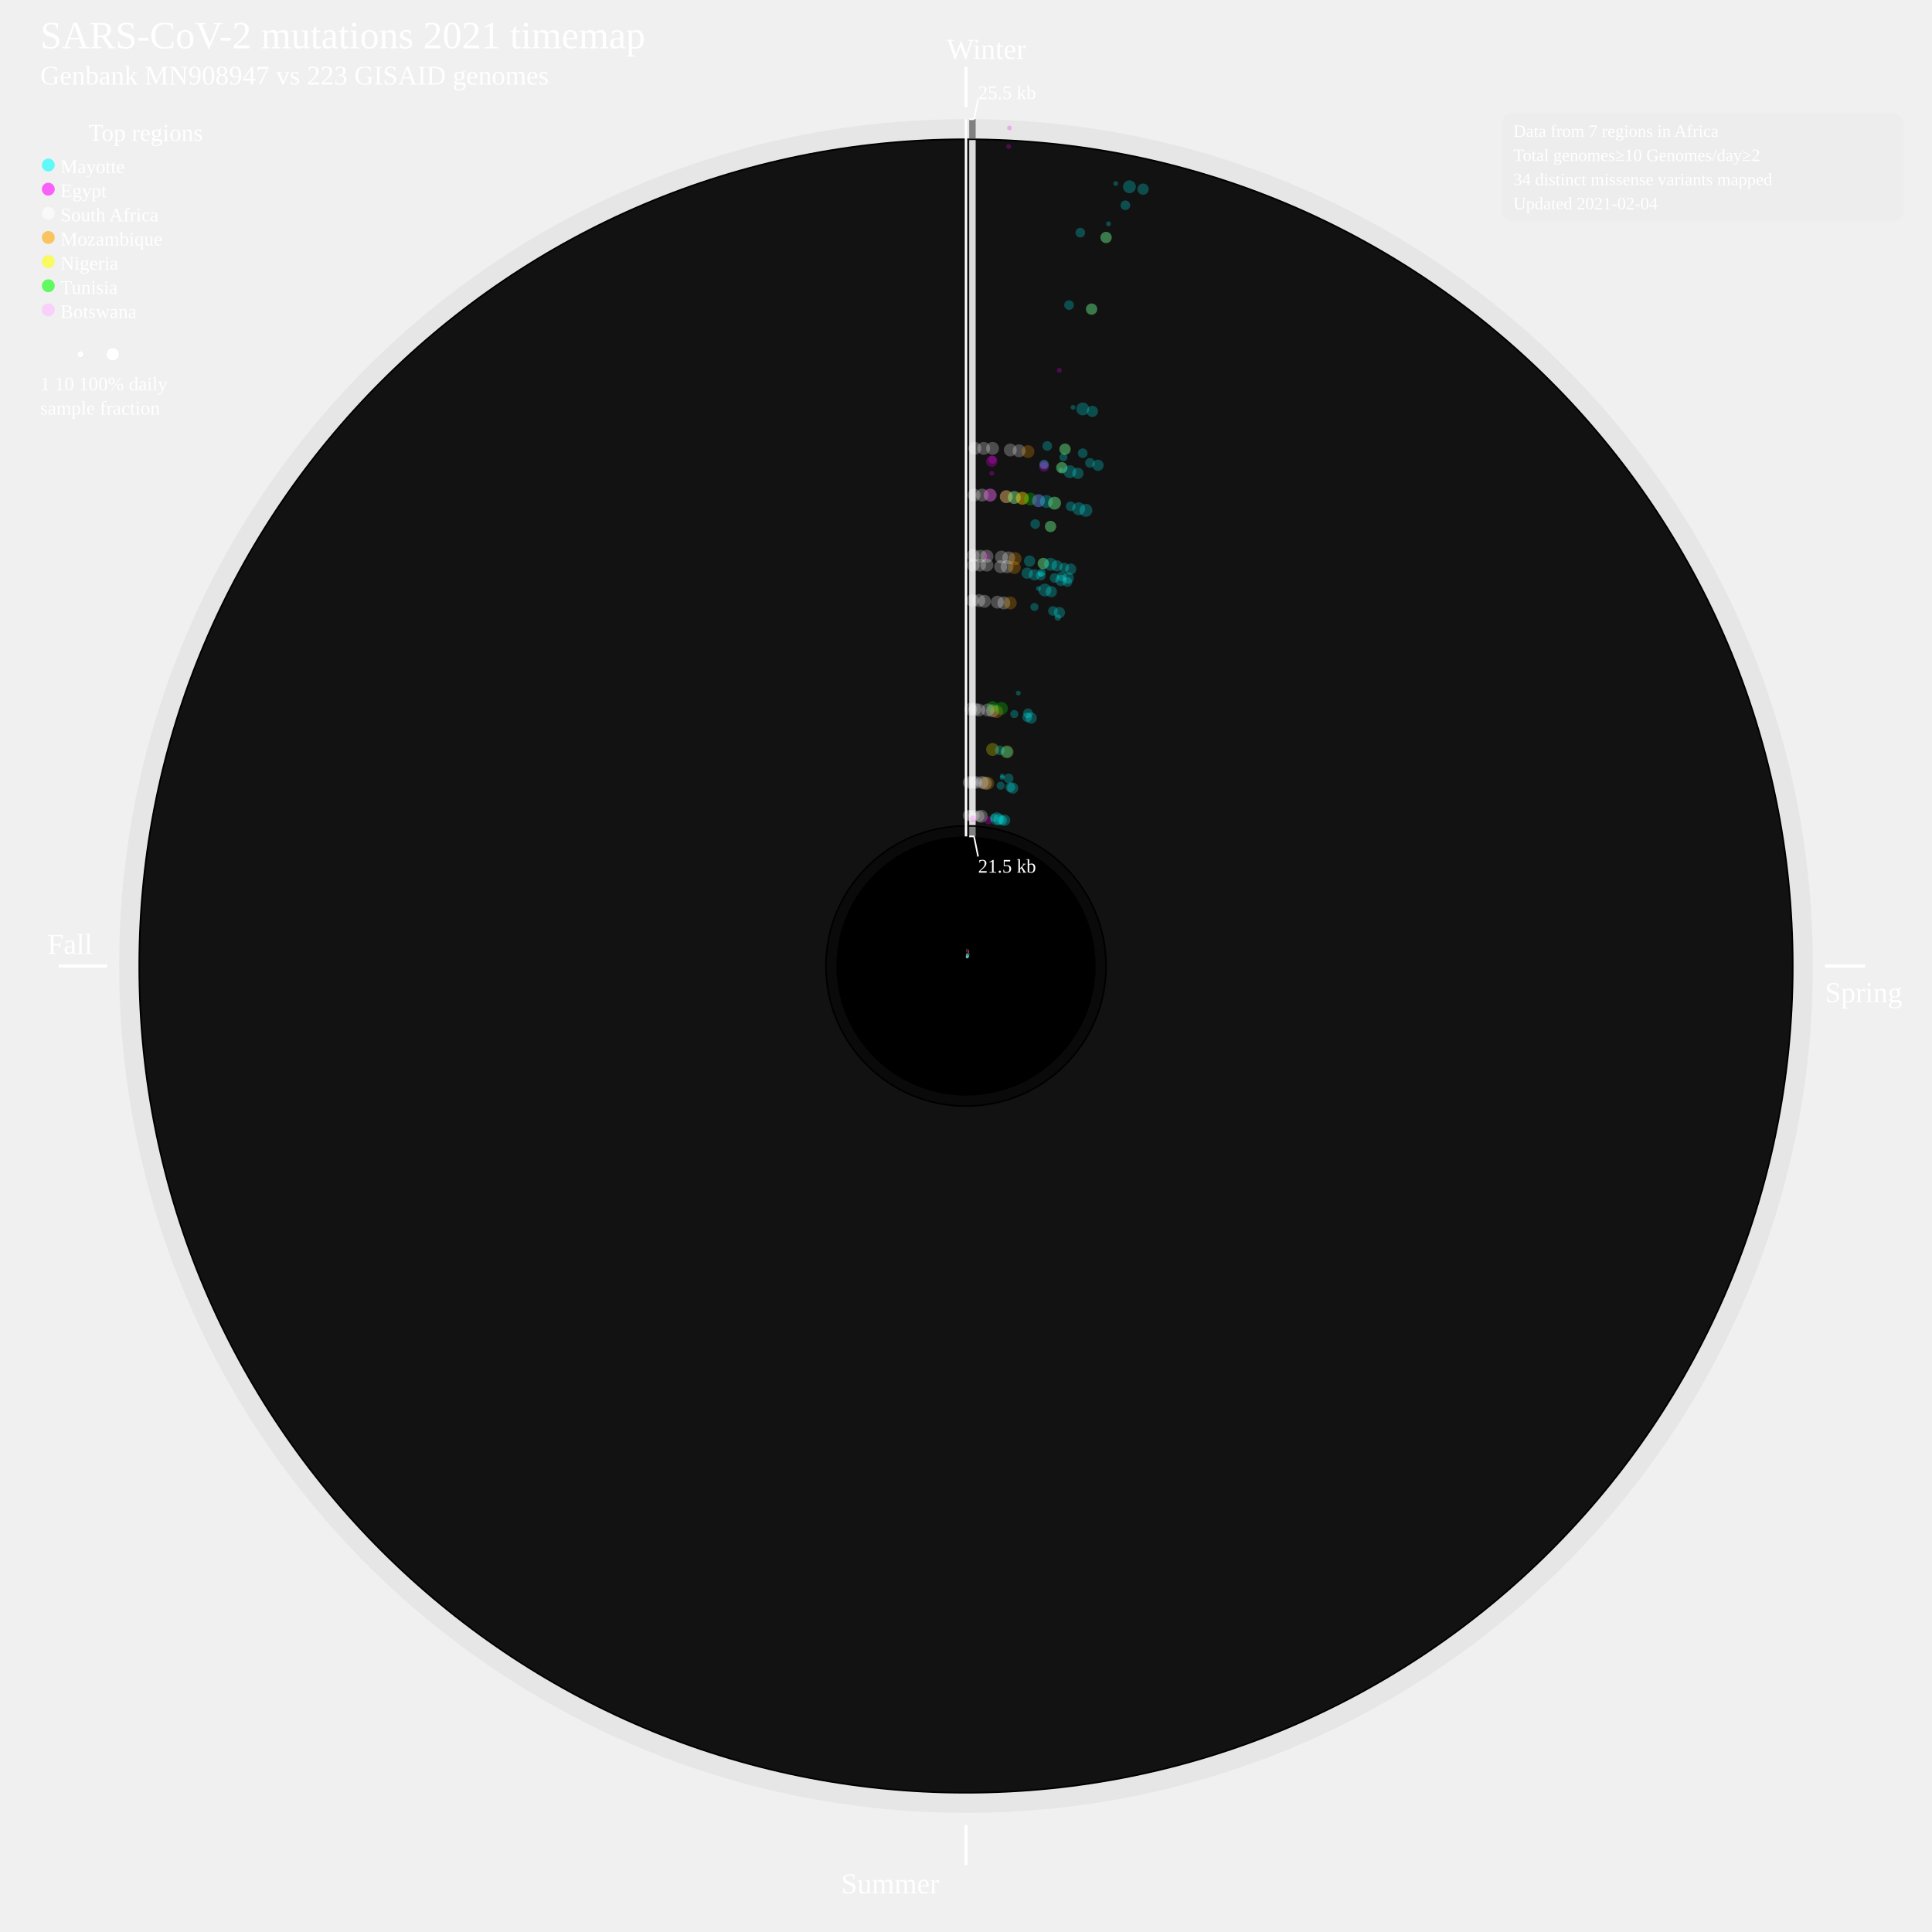
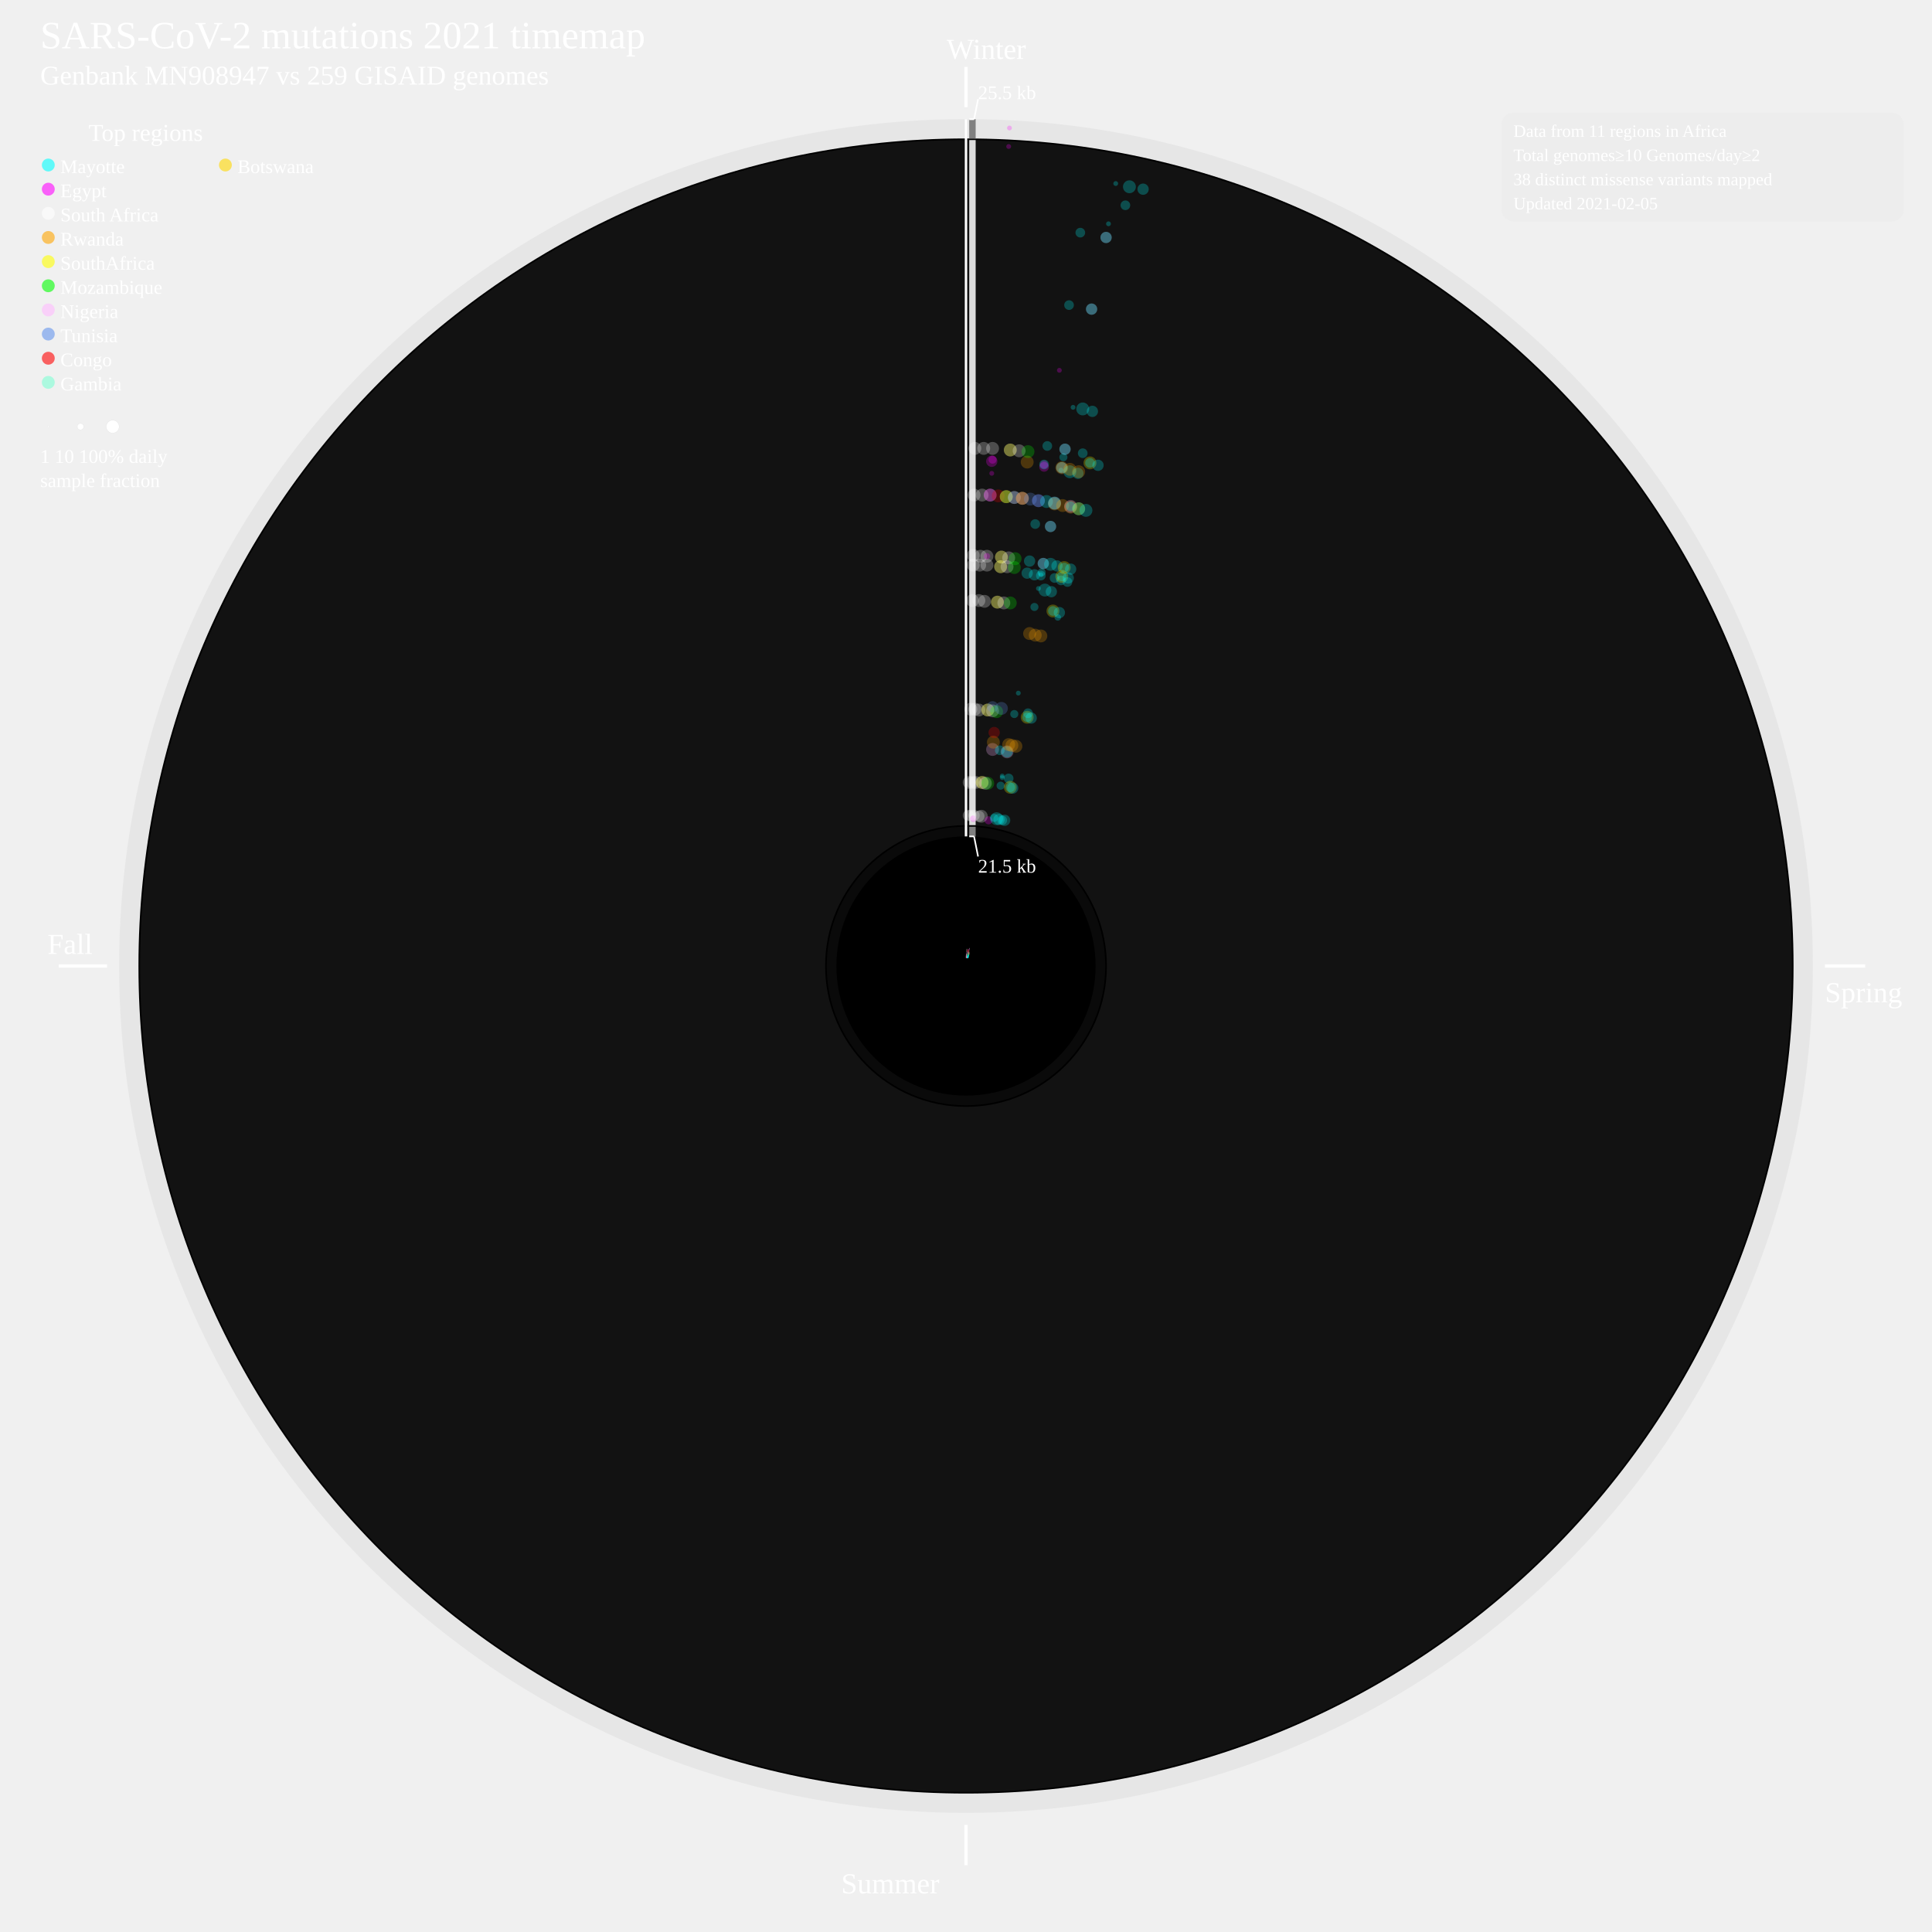
<svg xmlns="http://www.w3.org/2000/svg" width="2400" height="2400" style="background-color:black">
  <defs>
    <style type="text/css">
	.sb {
	stroke-width:0.8;
	stroke-opacity:50%;
	}
	.cv {
	stroke: none;
	fill-opacity:0.25;
	}
	a:link, a:visited {
	cursor: pointer;
	}
	a:hover, a:active {
	outline: dotted 2px yellow;
	}
	g:hover, g:active {
	outline: dotted 2px yellow;
	}
	</style>
  </defs>
  <circle cx="1200" cy="1200" r="1052" style="fill:grey;stroke:black;stroke-width:0;fill-opacity:0.085;" />
  <circle cx="1200" cy="1200" r="1028" style="fill:black;stroke:black;stroke-width:0;fill-opacity:1;" />
  <circle cx="1200" cy="1200" r="1026" style="fill:gainsboro;stroke:black;stroke-width:0;fill-opacity:0.085;" />
  <circle cx="1200" cy="1200" r="175" style="fill:black;stroke:black;stroke-width:0;fill-opacity:1;" />
  <circle cx="1200" cy="1200" r="173" style="fill:grey;stroke:black;stroke-width:0;fill-opacity:0.085;" />
  <circle cx="1200" cy="1200" r="161" style="fill:black;stroke:black;stroke-width:0;fill-opacity:1;" />
  <a href="https://bcgsc.github.io/SARS2_2021">
    <text font-size="4.0em" x="50" y="60" fill="white">SARS-CoV-2 mutations 2021 timemap</text>
  </a>
-   <text font-size="2.8em" x="50" y="105" fill="white">Genbank MN908947 vs 223 GISAID genomes</text>
+   <text font-size="2.8em" x="50" y="105" fill="white">Genbank MN908947 vs 259 GISAID genomes</text>
  <line x1="1200" y1="83.131" x2="1200" y2="133.131" style="stroke:white;stroke-width:4" />
  <text font-size="3.0em" x="1176" y="73.131" fill="white">Winter</text>
  <line x1="2267" y1="1200" x2="2317" y2="1200" style="stroke:white;stroke-width:4" />
  <text font-size="3.0em" x="2267" y="1245" fill="white">Spring</text>
  <line x1="1200" y1="2267" x2="1200" y2="2317" style="stroke:white;stroke-width:4" />
  <text font-size="3.0em" x="1045" y="2352" fill="white">Summer</text>
  <line x1="133" y1="1200" x2="73" y2="1200" style="stroke:white;stroke-width:4" />
  <text font-size="3.0em" x="59" y="1185" fill="white">Fall</text>
  <g>
    <line x1="1208" y1="1039" x2="1208" y2="1027" style="stroke:grey;stroke-width:8" />
  </g>
  <g>
    <line x1="1208" y1="1025" x2="1208" y2="174" style="stroke:gainsboro;stroke-width:8" />
  </g>
  <g>
    <line x1="1208" y1="172" x2="1208" y2="148" style="stroke:grey;stroke-width:8" />
  </g>
  <line x1="1200" y1="148.131" x2="1200" y2="1039" style="stroke:white;stroke-width:3" />
  <line x1="1204" y1="148.131" x2="1210" y2="148.131" style="stroke:white;stroke-width:2" />
  <line x1="1210" y1="148.131" x2="1215" y2="123.131" style="stroke:white;stroke-width:2" />
  <line x1="1204" y1="1039" x2="1210" y2="1039" style="stroke:white;stroke-width:2" />
  <line x1="1210" y1="1039" x2="1215" y2="1064" style="stroke:white;stroke-width:2" />
  <text font-size="2.0em" x="1215" y="123.131" fill="white">25.5 kb</text>
  <text font-size="2.0em" x="1215" y="1084" fill="white">21.5 kb</text>
  <text font-size="2.5em" x="110" y="175" fill="white">Top regions</text>
  <circle cx="60" cy="205" r="8" style="fill:cyan;stroke:black;stroke-width:0;fill-opacity:0.6;" />
  <text font-size="2.0em" x="75" y="215" fill="white">Mayotte</text>
  <circle cx="60" cy="235" r="8" style="fill:fuchsia;stroke:black;stroke-width:0;fill-opacity:0.6;" />
  <text font-size="2.0em" x="75" y="245" fill="white">Egypt</text>
  <circle cx="60" cy="265" r="8" style="fill:white;stroke:black;stroke-width:0;fill-opacity:0.6;" />
  <text font-size="2.0em" x="75" y="275" fill="white">South Africa</text>
  <circle cx="60" cy="295" r="8" style="fill:orange;stroke:black;stroke-width:0;fill-opacity:0.6;" />
-   <text font-size="2.0em" x="75" y="305" fill="white">Mozambique</text>
+   <text font-size="2.0em" x="75" y="305" fill="white">Rwanda</text>
  <circle cx="60" cy="325" r="8" style="fill:yellow;stroke:black;stroke-width:0;fill-opacity:0.6;" />
-   <text font-size="2.0em" x="75" y="335" fill="white">Nigeria</text>
+   <text font-size="2.0em" x="75" y="335" fill="white">SouthAfrica</text>
  <circle cx="60" cy="355" r="8" style="fill:lime;stroke:black;stroke-width:0;fill-opacity:0.6;" />
-   <text font-size="2.0em" x="75" y="365" fill="white">Tunisia</text>
+   <text font-size="2.0em" x="75" y="365" fill="white">Mozambique</text>
  <circle cx="60" cy="385" r="8" style="fill:#FFBBFF;stroke:black;stroke-width:0;fill-opacity:0.6;" />
-   <text font-size="2.0em" x="75" y="395" fill="white">Botswana</text>
-   <circle cx="60" cy="440" r="1" style="fill:white;stroke:lightgrey;stroke-width:0.2;" />
-   <circle cx="100" cy="440" r="4" style="fill:white;stroke:lightgrey;stroke-width:0.2;" />
-   <circle cx="140" cy="440" r="8" style="fill:white;stroke:lightgrey;stroke-width:0.2;" />
-   <text font-size="2.0em" x="50" y="485" fill="white">1      10        100% daily</text>
-   <text font-size="2.0em" x="50" y="515" fill="white">sample fraction</text>
+   <text font-size="2.0em" x="75" y="395" fill="white">Nigeria</text>
+   <circle cx="60" cy="415" r="8" style="fill:#6495ED;stroke:black;stroke-width:0;fill-opacity:0.6;" />
+   <text font-size="2.0em" x="75" y="425" fill="white">Tunisia</text>
+   <circle cx="60" cy="445" r="8" style="fill:red;stroke:black;stroke-width:0;fill-opacity:0.6;" />
+   <text font-size="2.0em" x="75" y="455" fill="white">Congo</text>
+   <circle cx="60" cy="475" r="8" style="fill:#7FFFD4;stroke:black;stroke-width:0;fill-opacity:0.6;" />
+   <text font-size="2.0em" x="75" y="485" fill="white">Gambia</text>
+   <circle cx="280" cy="205" r="8" style="fill:#FFD700;stroke:black;stroke-width:0;fill-opacity:0.6;" />
+   <text font-size="2.0em" x="295" y="215" fill="white">Botswana</text>
+   <circle cx="60" cy="530" r="1" style="fill:white;stroke:lightgrey;stroke-width:0.2;" />
+   <circle cx="100" cy="530" r="4" style="fill:white;stroke:lightgrey;stroke-width:0.2;" />
+   <circle cx="140" cy="530" r="8" style="fill:white;stroke:lightgrey;stroke-width:0.2;" />
+   <text font-size="2.0em" x="50" y="575" fill="white">1      10        100% daily</text>
+   <text font-size="2.0em" x="50" y="605" fill="white">sample fraction</text>
  <g>
    <line x1="1200.2" y1="1190.0" x2="1200.2" y2="1186.9" style="stroke:white;" class="sb" />
  </g>
  <g>
    <circle cx="1203" cy="1013" r="7" style="fill:white;" class="cv" />
  </g>
  <g>
    <circle cx="1204" cy="972" r="8" style="fill:white;" class="cv" />
  </g>
  <g>
    <circle cx="1206" cy="881" r="8" style="fill:white;" class="cv" />
  </g>
  <g>
    <circle cx="1208" cy="746" r="8" style="fill:white;" class="cv" />
  </g>
  <g>
    <circle cx="1209" cy="702" r="8" style="fill:white;" class="cv" />
  </g>
  <g>
    <circle cx="1209" cy="690" r="8" style="fill:white;" class="cv" />
  </g>
  <g>
    <circle cx="1210" cy="615" r="8" style="fill:white;" class="cv" />
  </g>
  <g>
    <circle cx="1211" cy="557" r="8" style="fill:white;" class="cv" />
  </g>
  <g>
    <line x1="1200.3" y1="1190.0" x2="1200.5" y2="1184.7" style="stroke:white;" class="sb" />
  </g>
  <g>
    <circle cx="1206" cy="1013" r="7" style="fill:white;" class="cv" />
  </g>
  <g>
    <circle cx="1208" cy="972" r="8" style="fill:white;" class="cv" />
  </g>
  <g>
    <circle cx="1211" cy="881" r="8" style="fill:white;" class="cv" />
  </g>
  <g>
    <circle cx="1216" cy="746" r="8" style="fill:white;" class="cv" />
  </g>
  <g>
    <circle cx="1217" cy="702" r="8" style="fill:white;" class="cv" />
  </g>
  <g>
    <circle cx="1218" cy="691" r="8" style="fill:white;" class="cv" />
  </g>
  <g>
    <circle cx="1220" cy="615" r="8" style="fill:white;" class="cv" />
  </g>
  <g>
    <circle cx="1222" cy="557" r="8" style="fill:white;" class="cv" />
  </g>
  <g>
    <line x1="1200.5" y1="1190.0" x2="1200.9" y2="1182.8" style="stroke:fuchsia;" class="sb" />
  </g>
  <g>
    <line x1="1200.9" y1="1182.8" x2="1201.1" y2="1178.7" style="stroke:white;" class="sb" />
  </g>
  <g>
    <circle cx="1209" cy="1017" r="4" style="fill:fuchsia;" class="cv" />
  </g>
  <g>
    <circle cx="1210" cy="1013" r="7" style="fill:white;" class="cv" />
  </g>
  <g>
    <circle cx="1212" cy="972" r="8" style="fill:white;" class="cv" />
  </g>
  <g>
    <circle cx="1216" cy="882" r="8" style="fill:white;" class="cv" />
  </g>
  <g>
    <circle cx="1223" cy="747" r="8" style="fill:white;" class="cv" />
  </g>
  <g>
    <circle cx="1226" cy="702" r="8" style="fill:white;" class="cv" />
  </g>
  <g>
    <circle cx="1226" cy="691" r="8" style="fill:white;" class="cv" />
  </g>
  <g>
    <circle cx="1226" cy="691" r="4" style="fill:fuchsia;" class="cv" />
  </g>
  <g>
    <circle cx="1230" cy="615" r="8" style="fill:white;" class="cv" />
  </g>
  <g>
    <circle cx="1230" cy="615" r="8" style="fill:fuchsia;" class="cv" />
  </g>
  <g>
    <circle cx="1232" cy="588" r="3" style="fill:fuchsia;" class="cv" />
  </g>
  <g>
    <circle cx="1232" cy="573" r="7" style="fill:fuchsia;" class="cv" />
  </g>
  <g>
    <circle cx="1233" cy="571" r="5" style="fill:fuchsia;" class="cv" />
  </g>
  <g>
    <circle cx="1233" cy="557" r="8" style="fill:white;" class="cv" />
  </g>
  <g>
    <circle cx="1253" cy="182" r="3" style="fill:fuchsia;" class="cv" />
  </g>
  <g>
    <circle cx="1254" cy="159" r="3" style="fill:fuchsia;" class="cv" />
  </g>
  <g>
+     <line x1="1200.7" y1="1190.0" x2="1200.8" y2="1187.9" style="stroke:red;" class="sb" />
+   </g>
+   <g>
+     <circle cx="1240" cy="616" r="8" style="fill:red;" class="cv" />
+   </g>
+   <g>
    <line x1="1200.9" y1="1190.0" x2="1201.1" y2="1186.9" style="stroke:white;" class="sb" />
  </g>
  <g>
-     <line x1="1201.1" y1="1186.9" x2="1201.3" y2="1184.8" style="stroke:orange;" class="sb" />
+     <line x1="1201.1" y1="1186.9" x2="1201.3" y2="1184.8" style="stroke:yellow;" class="sb" />
+   </g>
+   <g>
+     <line x1="1201.3" y1="1184.8" x2="1201.5" y2="1182.6" style="stroke:lime;" class="sb" />
+   </g>
+   <g>
+     <line x1="1201.5" y1="1182.6" x2="1201.7" y2="1180.5" style="stroke:red;" class="sb" />
  </g>
  <g>
    <circle cx="1216" cy="1014" r="7" style="fill:white;" class="cv" />
  </g>
  <g>
    <circle cx="1220" cy="972" r="8" style="fill:white;" class="cv" />
  </g>
  <g>
+     <circle cx="1220" cy="972" r="8" style="fill:yellow;" class="cv" />
+   </g>
+   <g>
    <circle cx="1227" cy="882" r="8" style="fill:white;" class="cv" />
  </g>
  <g>
+     <circle cx="1227" cy="882" r="8" style="fill:yellow;" class="cv" />
+   </g>
+   <g>
    <circle cx="1239" cy="748" r="8" style="fill:white;" class="cv" />
  </g>
  <g>
+     <circle cx="1239" cy="748" r="8" style="fill:yellow;" class="cv" />
+   </g>
+   <g>
    <circle cx="1243" cy="704" r="8" style="fill:white;" class="cv" />
  </g>
  <g>
+     <circle cx="1243" cy="704" r="8" style="fill:yellow;" class="cv" />
+   </g>
+   <g>
    <circle cx="1244" cy="692" r="8" style="fill:white;" class="cv" />
  </g>
  <g>
+     <circle cx="1244" cy="692" r="8" style="fill:yellow;" class="cv" />
+   </g>
+   <g>
    <circle cx="1250" cy="617" r="8" style="fill:white;" class="cv" />
  </g>
  <g>
-     <circle cx="1250" cy="617" r="8" style="fill:orange;" class="cv" />
+     <circle cx="1250" cy="617" r="8" style="fill:yellow;" class="cv" />
+   </g>
+   <g>
+     <circle cx="1250" cy="617" r="8" style="fill:red;" class="cv" />
+   </g>
+   <g>
+     <circle cx="1250" cy="617" r="8" style="fill:lime;" class="cv" />
  </g>
  <g>
    <circle cx="1255" cy="559" r="8" style="fill:white;" class="cv" />
  </g>
  <g>
+     <circle cx="1255" cy="559" r="8" style="fill:yellow;" class="cv" />
+   </g>
+   <g>
    <line x1="1201.0" y1="1190.1" x2="1201.3" y2="1187.9" style="stroke:white;" class="sb" />
  </g>
  <g>
-     <line x1="1201.3" y1="1187.9" x2="1201.6" y2="1184.8" style="stroke:lime;" class="sb" />
+     <line x1="1201.3" y1="1187.9" x2="1201.6" y2="1184.8" style="stroke:#6495ED;" class="sb" />
  </g>
  <g>
    <circle cx="1219" cy="1014" r="8" style="fill:white;" class="cv" />
  </g>
  <g>
    <circle cx="1224" cy="973" r="8" style="fill:white;" class="cv" />
  </g>
  <g>
    <circle cx="1233" cy="883" r="8" style="fill:white;" class="cv" />
  </g>
  <g>
-     <circle cx="1233" cy="878" r="7" style="fill:lime;" class="cv" />
+     <circle cx="1233" cy="878" r="7" style="fill:#6495ED;" class="cv" />
  </g>
  <g>
    <circle cx="1247" cy="749" r="8" style="fill:white;" class="cv" />
  </g>
  <g>
    <circle cx="1251" cy="704" r="8" style="fill:white;" class="cv" />
  </g>
  <g>
    <circle cx="1253" cy="693" r="8" style="fill:white;" class="cv" />
  </g>
  <g>
-     <circle cx="1260" cy="618" r="8" style="fill:lime;" class="cv" />
+     <circle cx="1260" cy="618" r="8" style="fill:#6495ED;" class="cv" />
  </g>
  <g>
    <circle cx="1260" cy="618" r="8" style="fill:white;" class="cv" />
  </g>
  <g>
    <circle cx="1266" cy="560" r="8" style="fill:white;" class="cv" />
  </g>
  <g>
-     <line x1="1201.2" y1="1190.1" x2="1201.7" y2="1186.3" style="stroke:orange;" class="sb" />
-   </g>
-   <g>
-     <line x1="1201.7" y1="1186.3" x2="1201.9" y2="1184.2" style="stroke:yellow;" class="sb" />
-   </g>
-   <g>
-     <circle cx="1227" cy="973" r="8" style="fill:orange;" class="cv" />
-   </g>
-   <g>
-     <circle cx="1233" cy="931" r="8" style="fill:yellow;" class="cv" />
-   </g>
-   <g>
-     <circle cx="1238" cy="884" r="8" style="fill:orange;" class="cv" />
-   </g>
-   <g>
-     <circle cx="1255" cy="749" r="8" style="fill:orange;" class="cv" />
-   </g>
-   <g>
-     <circle cx="1260" cy="705" r="8" style="fill:orange;" class="cv" />
-   </g>
-   <g>
-     <circle cx="1261" cy="694" r="8" style="fill:orange;" class="cv" />
+     <line x1="1201.2" y1="1190.1" x2="1201.5" y2="1187.9" style="stroke:orange;" class="sb" />
+   </g>
+   <g>
+     <line x1="1201.5" y1="1187.9" x2="1201.9" y2="1184.2" style="stroke:lime;" class="sb" />
+   </g>
+   <g>
+     <line x1="1201.9" y1="1184.2" x2="1202.2" y2="1182.0" style="stroke:#FFBBFF;" class="sb" />
+   </g>
+   <g>
+     <line x1="1202.2" y1="1182.0" x2="1202.5" y2="1179.3" style="stroke:red;" class="sb" />
+   </g>
+   <g>
+     <circle cx="1227" cy="973" r="8" style="fill:lime;" class="cv" />
+   </g>
+   <g>
+     <circle cx="1233" cy="931" r="8" style="fill:#FFBBFF;" class="cv" />
+   </g>
+   <g>
+     <circle cx="1234" cy="922" r="8" style="fill:orange;" class="cv" />
+   </g>
+   <g>
+     <circle cx="1235" cy="910" r="7" style="fill:red;" class="cv" />
+   </g>
+   <g>
+     <circle cx="1238" cy="884" r="8" style="fill:lime;" class="cv" />
+   </g>
+   <g>
+     <circle cx="1255" cy="749" r="8" style="fill:lime;" class="cv" />
+   </g>
+   <g>
+     <circle cx="1260" cy="705" r="8" style="fill:lime;" class="cv" />
+   </g>
+   <g>
+     <circle cx="1261" cy="694" r="8" style="fill:lime;" class="cv" />
  </g>
  <g>
    <circle cx="1270" cy="619" r="8" style="fill:orange;" class="cv" />
  </g>
  <g>
-     <circle cx="1270" cy="619" r="8" style="fill:yellow;" class="cv" />
-   </g>
-   <g>
-     <circle cx="1277" cy="561" r="8" style="fill:orange;" class="cv" />
-   </g>
-   <g>
-     <line x1="1201.4" y1="1190.1" x2="1201.7" y2="1188.0" style="stroke:lime;" class="sb" />
-   </g>
-   <g>
-     <circle cx="1244" cy="880" r="8" style="fill:lime;" class="cv" />
-   </g>
-   <g>
-     <circle cx="1280" cy="620" r="8" style="fill:lime;" class="cv" />
+     <circle cx="1270" cy="619" r="8" style="fill:lime;" class="cv" />
+   </g>
+   <g>
+     <circle cx="1270" cy="619" r="8" style="fill:red;" class="cv" />
+   </g>
+   <g>
+     <circle cx="1270" cy="619" r="8" style="fill:#FFBBFF;" class="cv" />
+   </g>
+   <g>
+     <circle cx="1276" cy="574" r="8" style="fill:orange;" class="cv" />
+   </g>
+   <g>
+     <circle cx="1277" cy="561" r="8" style="fill:lime;" class="cv" />
+   </g>
+   <g>
+     <line x1="1201.4" y1="1190.1" x2="1201.7" y2="1188.0" style="stroke:#6495ED;" class="sb" />
+   </g>
+   <g>
+     <circle cx="1244" cy="880" r="8" style="fill:#6495ED;" class="cv" />
+   </g>
+   <g>
+     <circle cx="1280" cy="620" r="8" style="fill:#6495ED;" class="cv" />
  </g>
  <g>
    <line x1="1201.5" y1="1190.1" x2="1202.2" y2="1186.1" style="stroke:cyan;" class="sb" />
  </g>
  <g>
    <line x1="1202.2" y1="1186.1" x2="1203.3" y2="1179.1" style="stroke:fuchsia;" class="sb" />
  </g>
  <g>
    <circle cx="1228" cy="1019" r="5" style="fill:fuchsia;" class="cv" />
  </g>
  <g>
    <circle cx="1242" cy="932" r="6" style="fill:cyan;" class="cv" />
  </g>
  <g>
    <circle cx="1276" cy="712" r="7" style="fill:cyan;" class="cv" />
  </g>
  <g>
    <circle cx="1279" cy="697" r="7" style="fill:cyan;" class="cv" />
  </g>
  <g>
    <circle cx="1286" cy="651" r="6" style="fill:cyan;" class="cv" />
  </g>
  <g>
    <circle cx="1290" cy="622" r="8" style="fill:fuchsia;" class="cv" />
  </g>
  <g>
    <circle cx="1290" cy="622" r="8" style="fill:cyan;" class="cv" />
  </g>
  <g>
    <circle cx="1297" cy="580" r="6" style="fill:fuchsia;" class="cv" />
  </g>
  <g>
+     <circle cx="1297" cy="577" r="6" style="fill:cyan;" class="cv" />
+   </g>
+   <g>
    <circle cx="1297" cy="577" r="5" style="fill:fuchsia;" class="cv" />
  </g>
  <g>
-     <circle cx="1297" cy="577" r="6" style="fill:cyan;" class="cv" />
-   </g>
-   <g>
    <circle cx="1301" cy="554" r="6" style="fill:cyan;" class="cv" />
  </g>
  <g>
    <circle cx="1316" cy="460" r="3" style="fill:fuchsia;" class="cv" />
  </g>
  <g>
    <circle cx="1328" cy="379" r="6" style="fill:cyan;" class="cv" />
  </g>
  <g>
    <circle cx="1342" cy="289" r="6" style="fill:cyan;" class="cv" />
  </g>
  <g>
    <line x1="1201.7" y1="1190.1" x2="1202.3" y2="1187.0" style="stroke:cyan;" class="sb" />
  </g>
  <g>
    <circle cx="1285" cy="714" r="7" style="fill:cyan;" class="cv" />
  </g>
  <g>
    <circle cx="1300" cy="623" r="8" style="fill:cyan;" class="cv" />
  </g>
  <g>
    <line x1="1201.9" y1="1190.2" x2="1203.2" y2="1183.4" style="stroke:cyan;" class="sb" />
  </g>
  <g>
-     <line x1="1203.2" y1="1183.4" x2="1203.7" y2="1180.7" style="stroke:yellow;" class="sb" />
+     <line x1="1203.2" y1="1183.4" x2="1203.8" y2="1180.3" style="stroke:orange;" class="sb" />
+   </g>
+   <g>
+     <line x1="1203.8" y1="1180.3" x2="1204.3" y2="1177.7" style="stroke:#FFBBFF;" class="sb" />
  </g>
  <g>
    <circle cx="1235" cy="1016" r="5" style="fill:cyan;" class="cv" />
  </g>
  <g>
    <circle cx="1243" cy="976" r="5" style="fill:cyan;" class="cv" />
  </g>
  <g>
    <circle cx="1245" cy="966" r="3" style="fill:cyan;" class="cv" />
  </g>
  <g>
    <circle cx="1245" cy="964" r="3" style="fill:cyan;" class="cv" />
  </g>
  <g>
-     <circle cx="1251" cy="934" r="8" style="fill:yellow;" class="cv" />
+     <circle cx="1251" cy="934" r="8" style="fill:#FFBBFF;" class="cv" />
  </g>
  <g>
    <circle cx="1251" cy="934" r="7" style="fill:cyan;" class="cv" />
  </g>
  <g>
+     <circle cx="1253" cy="925" r="8" style="fill:orange;" class="cv" />
+   </g>
+   <g>
    <circle cx="1260" cy="887" r="5" style="fill:cyan;" class="cv" />
  </g>
  <g>
    <circle cx="1265" cy="861" r="3" style="fill:cyan;" class="cv" />
  </g>
  <g>
+     <circle cx="1279" cy="787" r="8" style="fill:orange;" class="cv" />
+   </g>
+   <g>
    <circle cx="1285" cy="754" r="5" style="fill:cyan;" class="cv" />
  </g>
  <g>
    <circle cx="1290" cy="731" r="3" style="fill:cyan;" class="cv" />
  </g>
  <g>
    <circle cx="1293" cy="715" r="6" style="fill:cyan;" class="cv" />
  </g>
  <g>
    <circle cx="1293" cy="714" r="3" style="fill:cyan;" class="cv" />
  </g>
  <g>
    <circle cx="1294" cy="711" r="5" style="fill:cyan;" class="cv" />
  </g>
  <g>
-     <circle cx="1296" cy="700" r="7" style="fill:yellow;" class="cv" />
+     <circle cx="1296" cy="700" r="7" style="fill:#FFBBFF;" class="cv" />
  </g>
  <g>
    <circle cx="1296" cy="700" r="7" style="fill:cyan;" class="cv" />
  </g>
  <g>
-     <circle cx="1305" cy="654" r="7" style="fill:yellow;" class="cv" />
+     <circle cx="1305" cy="654" r="7" style="fill:#FFBBFF;" class="cv" />
  </g>
  <g>
    <circle cx="1305" cy="654" r="7" style="fill:cyan;" class="cv" />
  </g>
  <g>
-     <circle cx="1310" cy="625" r="8" style="fill:yellow;" class="cv" />
+     <circle cx="1310" cy="626" r="8" style="fill:orange;" class="cv" />
+   </g>
+   <g>
+     <circle cx="1310" cy="625" r="8" style="fill:#FFBBFF;" class="cv" />
  </g>
  <g>
    <circle cx="1310" cy="625" r="8" style="fill:cyan;" class="cv" />
  </g>
  <g>
    <circle cx="1318" cy="584" r="3" style="fill:cyan;" class="cv" />
  </g>
  <g>
-     <circle cx="1319" cy="581" r="7" style="fill:yellow;" class="cv" />
+     <circle cx="1319" cy="581" r="7" style="fill:#FFBBFF;" class="cv" />
  </g>
  <g>
    <circle cx="1319" cy="581" r="7" style="fill:cyan;" class="cv" />
  </g>
  <g>
+     <circle cx="1319" cy="581" r="8" style="fill:orange;" class="cv" />
+   </g>
+   <g>
    <circle cx="1321" cy="568" r="5" style="fill:cyan;" class="cv" />
  </g>
  <g>
-     <circle cx="1323" cy="558" r="7" style="fill:yellow;" class="cv" />
+     <circle cx="1323" cy="558" r="7" style="fill:#FFBBFF;" class="cv" />
  </g>
  <g>
    <circle cx="1323" cy="558" r="7" style="fill:cyan;" class="cv" />
  </g>
  <g>
    <circle cx="1333" cy="506" r="3" style="fill:cyan;" class="cv" />
  </g>
  <g>
-     <circle cx="1356" cy="384" r="7" style="fill:yellow;" class="cv" />
+     <circle cx="1356" cy="384" r="7" style="fill:#FFBBFF;" class="cv" />
  </g>
  <g>
    <circle cx="1356" cy="384" r="7" style="fill:cyan;" class="cv" />
  </g>
  <g>
-     <circle cx="1374" cy="295" r="7" style="fill:yellow;" class="cv" />
+     <circle cx="1374" cy="295" r="7" style="fill:#FFBBFF;" class="cv" />
  </g>
  <g>
    <circle cx="1374" cy="295" r="7" style="fill:cyan;" class="cv" />
  </g>
  <g>
    <circle cx="1377" cy="278" r="3" style="fill:cyan;" class="cv" />
  </g>
  <g>
    <circle cx="1386" cy="228" r="3" style="fill:cyan;" class="cv" />
  </g>
  <g>
    <line x1="1202.1" y1="1190.2" x2="1203.0" y2="1185.6" style="stroke:cyan;" class="sb" />
  </g>
  <g>
+     <line x1="1203.0" y1="1185.6" x2="1203.7" y2="1182.5" style="stroke:orange;" class="sb" />
+   </g>
+   <g>
    <circle cx="1238" cy="1017" r="8" style="fill:cyan;" class="cv" />
  </g>
  <g>
+     <circle cx="1257" cy="926" r="8" style="fill:orange;" class="cv" />
+   </g>
+   <g>
+     <circle cx="1286" cy="789" r="8" style="fill:orange;" class="cv" />
+   </g>
+   <g>
    <circle cx="1298" cy="733" r="8" style="fill:cyan;" class="cv" />
  </g>
  <g>
    <circle cx="1305" cy="701" r="8" style="fill:cyan;" class="cv" />
  </g>
  <g>
+     <circle cx="1320" cy="628" r="8" style="fill:orange;" class="cv" />
+   </g>
+   <g>
    <circle cx="1329" cy="586" r="8" style="fill:cyan;" class="cv" />
  </g>
  <g>
+     <circle cx="1329" cy="583" r="8" style="fill:orange;" class="cv" />
+   </g>
+   <g>
    <circle cx="1345" cy="508" r="8" style="fill:cyan;" class="cv" />
  </g>
  <g>
    <circle cx="1398" cy="255" r="6" style="fill:cyan;" class="cv" />
  </g>
  <g>
    <circle cx="1403" cy="232" r="8" style="fill:cyan;" class="cv" />
  </g>
  <g>
    <line x1="1202.2" y1="1190.2" x2="1203.1" y2="1186.5" style="stroke:cyan;" class="sb" />
  </g>
  <g>
+     <line x1="1203.1" y1="1186.5" x2="1203.5" y2="1184.4" style="stroke:orange;" class="sb" />
+   </g>
+   <g>
+     <line x1="1203.5" y1="1184.4" x2="1204.0" y2="1182.4" style="stroke:#FFBBFF;" class="sb" />
+   </g>
+   <g>
    <circle cx="1241" cy="1018" r="7" style="fill:cyan;" class="cv" />
  </g>
  <g>
    <circle cx="1253" cy="967" r="6" style="fill:cyan;" class="cv" />
  </g>
  <g>
+     <circle cx="1262" cy="927" r="8" style="fill:orange;" class="cv" />
+   </g>
+   <g>
+     <circle cx="1293" cy="790" r="8" style="fill:orange;" class="cv" />
+   </g>
+   <g>
    <circle cx="1306" cy="735" r="7" style="fill:cyan;" class="cv" />
  </g>
  <g>
    <circle cx="1310" cy="718" r="6" style="fill:cyan;" class="cv" />
  </g>
  <g>
    <circle cx="1313" cy="703" r="7" style="fill:cyan;" class="cv" />
  </g>
  <g>
+     <circle cx="1330" cy="630" r="8" style="fill:orange;" class="cv" />
+   </g>
+   <g>
+     <circle cx="1330" cy="629" r="8" style="fill:#FFBBFF;" class="cv" />
+   </g>
+   <g>
    <circle cx="1330" cy="629" r="6" style="fill:cyan;" class="cv" />
  </g>
  <g>
    <circle cx="1339" cy="588" r="7" style="fill:cyan;" class="cv" />
  </g>
  <g>
+     <circle cx="1340" cy="586" r="8" style="fill:orange;" class="cv" />
+   </g>
+   <g>
    <circle cx="1345" cy="563" r="6" style="fill:cyan;" class="cv" />
  </g>
  <g>
    <circle cx="1357" cy="511" r="7" style="fill:cyan;" class="cv" />
  </g>
  <g>
    <circle cx="1420" cy="235" r="7" style="fill:cyan;" class="cv" />
  </g>
  <g>
-     <line x1="1202.4" y1="1190.3" x2="1203.4" y2="1186.3" style="stroke:cyan;" class="sb" />
+     <line x1="1202.4" y1="1190.3" x2="1203.4" y2="1186.1" style="stroke:cyan;" class="sb" />
+   </g>
+   <g>
+     <line x1="1203.4" y1="1186.1" x2="1203.9" y2="1184.0" style="stroke:yellow;" class="sb" />
  </g>
  <g>
    <circle cx="1245" cy="1019" r="6" style="fill:cyan;" class="cv" />
  </g>
  <g>
+     <circle cx="1255" cy="978" r="8" style="fill:yellow;" class="cv" />
+   </g>
+   <g>
    <circle cx="1255" cy="978" r="6" style="fill:cyan;" class="cv" />
  </g>
  <g>
+     <circle cx="1276" cy="891" r="8" style="fill:yellow;" class="cv" />
+   </g>
+   <g>
    <circle cx="1276" cy="891" r="6" style="fill:cyan;" class="cv" />
  </g>
  <g>
    <circle cx="1277" cy="886" r="6" style="fill:cyan;" class="cv" />
  </g>
  <g>
+     <circle cx="1308" cy="759" r="8" style="fill:yellow;" class="cv" />
+   </g>
+   <g>
    <circle cx="1308" cy="759" r="6" style="fill:cyan;" class="cv" />
  </g>
  <g>
-     <circle cx="1318" cy="721" r="7" style="fill:cyan;" class="cv" />
+     <circle cx="1318" cy="721" r="6" style="fill:cyan;" class="cv" />
+   </g>
+   <g>
+     <circle cx="1319" cy="716" r="8" style="fill:yellow;" class="cv" />
  </g>
  <g>
    <circle cx="1319" cy="716" r="6" style="fill:cyan;" class="cv" />
  </g>
  <g>
+     <circle cx="1322" cy="705" r="8" style="fill:yellow;" class="cv" />
+   </g>
+   <g>
    <circle cx="1322" cy="705" r="6" style="fill:cyan;" class="cv" />
  </g>
  <g>
    <circle cx="1340" cy="632" r="8" style="fill:cyan;" class="cv" />
  </g>
  <g>
+     <circle cx="1340" cy="632" r="8" style="fill:yellow;" class="cv" />
+   </g>
+   <g>
+     <circle cx="1354" cy="575" r="8" style="fill:yellow;" class="cv" />
+   </g>
+   <g>
    <circle cx="1354" cy="575" r="6" style="fill:cyan;" class="cv" />
  </g>
  <g>
-     <line x1="1202.6" y1="1190.3" x2="1204.2" y2="1184.2" style="stroke:cyan;" class="sb" />
+     <line x1="1202.6" y1="1190.3" x2="1204.2" y2="1184.1" style="stroke:cyan;" class="sb" />
  </g>
  <g>
    <circle cx="1248" cy="1019" r="7" style="fill:cyan;" class="cv" />
  </g>
  <g>
    <circle cx="1258" cy="979" r="7" style="fill:cyan;" class="cv" />
  </g>
  <g>
    <circle cx="1281" cy="892" r="7" style="fill:cyan;" class="cv" />
  </g>
  <g>
    <circle cx="1314" cy="767" r="4" style="fill:cyan;" class="cv" />
  </g>
  <g>
    <circle cx="1316" cy="761" r="7" style="fill:cyan;" class="cv" />
  </g>
  <g>
    <circle cx="1326" cy="723" r="6" style="fill:cyan;" class="cv" />
  </g>
  <g>
    <circle cx="1327" cy="718" r="7" style="fill:cyan;" class="cv" />
  </g>
  <g>
    <circle cx="1330" cy="707" r="7" style="fill:cyan;" class="cv" />
  </g>
  <g>
    <circle cx="1349" cy="634" r="8" style="fill:cyan;" class="cv" />
  </g>
  <g>
    <circle cx="1364" cy="578" r="7" style="fill:cyan;" class="cv" />
  </g>
  <rect x="1865" y="140" width="500" height="135" rx="15" style="fill:gainsboro;stroke-width:0;fill-opacity:0.15;" />
-   <text font-size="1.8em" x="1880" y="170" fill="white">Data from 7 regions in Africa</text>
+   <text font-size="1.8em" x="1880" y="170" fill="white">Data from 11 regions in Africa</text>
  <text font-size="1.8em" x="1880" y="200" fill="white">Total genomes≥10  Genomes/day≥2</text>
-   <text font-size="1.8em" x="1880" y="230" fill="white">34 distinct missense variants mapped</text>
-   <text font-size="1.8em" x="1880" y="260" fill="white">Updated 2021-02-04</text>
+   <text font-size="1.8em" x="1880" y="230" fill="white">38 distinct missense variants mapped</text>
+   <text font-size="1.8em" x="1880" y="260" fill="white">Updated 2021-02-05</text>
</svg>
